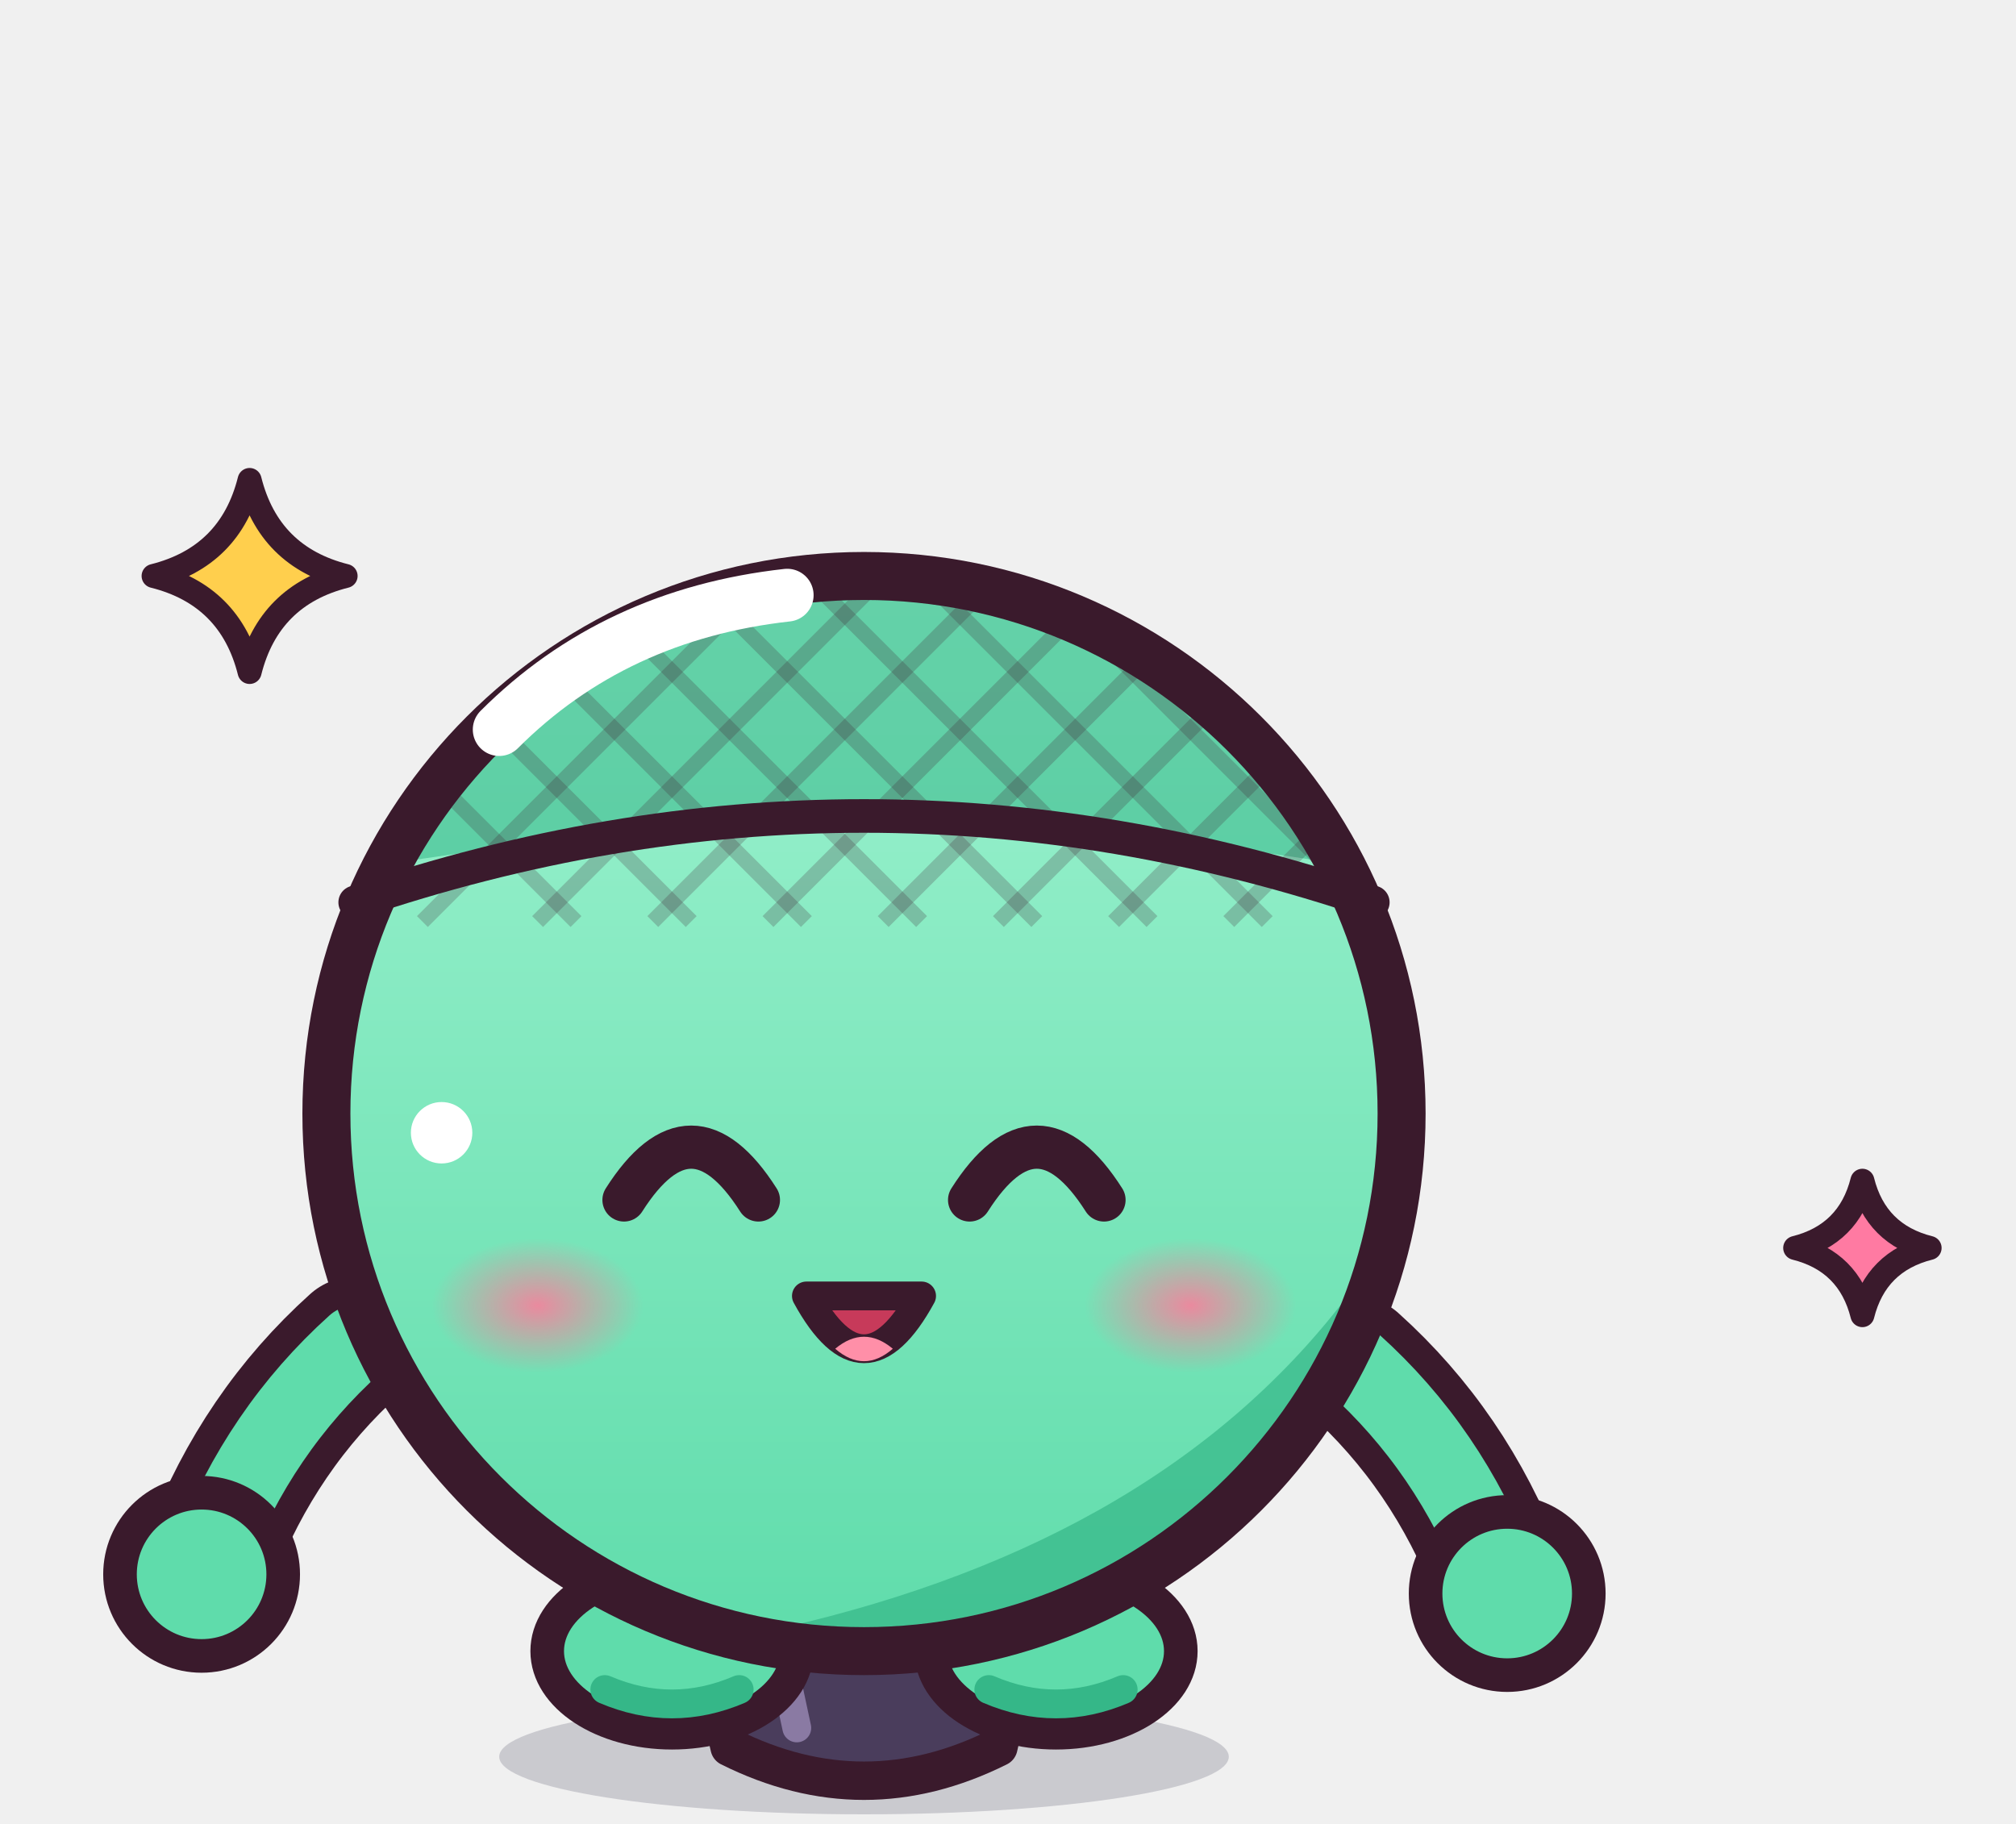
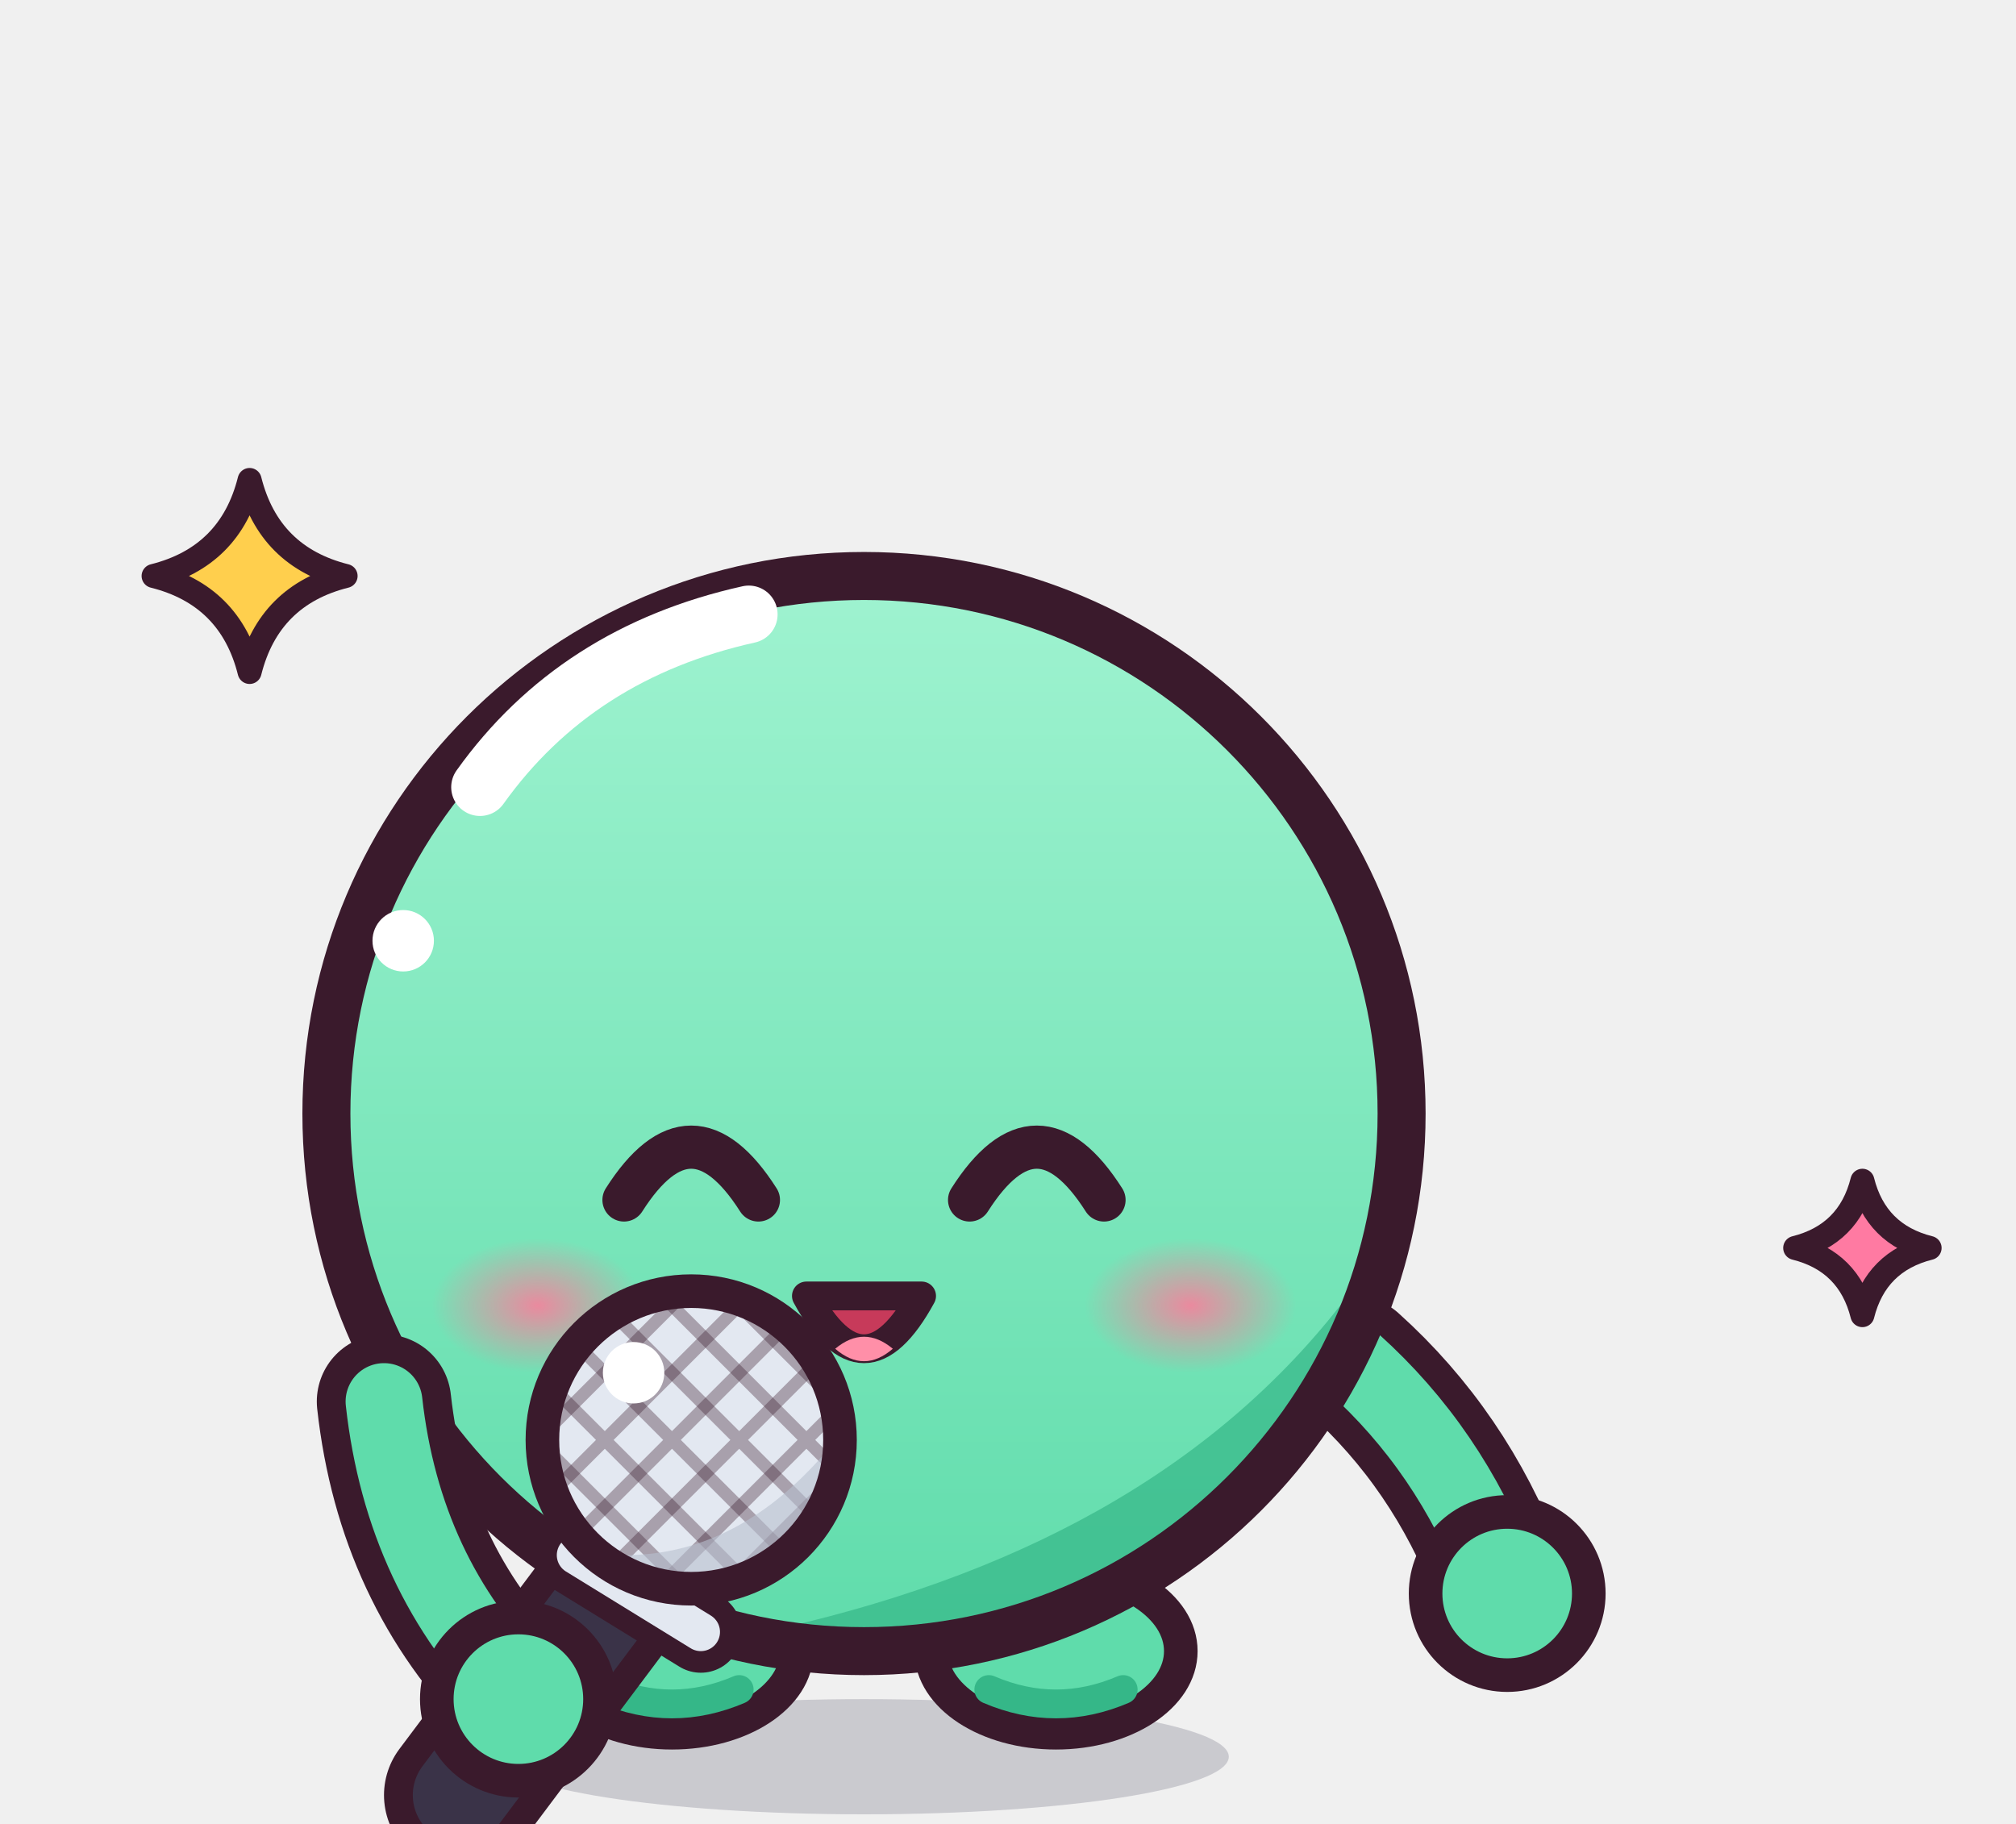
<svg xmlns="http://www.w3.org/2000/svg" viewBox="10 30 210 190">
  <defs>
    <linearGradient id="gb" x1="0" y1="0" x2="0" y2="1">
      <stop offset="0" stop-color="#9ff3d0" />
      <stop offset="1" stop-color="#5fdcab" />
    </linearGradient>
    <linearGradient id="ge" x1="0" y1="0" x2="0" y2="1">
      <stop offset=".35" stop-color="#3a1a2c" />
      <stop offset="1" stop-color="#e0569a" />
    </linearGradient>
    <radialGradient id="gc">
      <stop offset="0" stop-color="#ff7a9a" stop-opacity=".85" />
      <stop offset="1" stop-color="#ff7a9a" stop-opacity="0" />
    </radialGradient>
    <clipPath id="c">
      <circle cx="100" cy="146" r="56" />
    </clipPath>
  </defs>
  <ellipse cx="100" cy="213" rx="38" ry="6" fill="#1e1b3a" opacity=".18" />
-   <path d="M80 186 L86 212 Q100 219 114 212 L120 186 Z" fill="#4a3d5c" stroke="#3a1a2c" stroke-width="4" stroke-linejoin="round" />
-   <path d="M90 196 l3 14" stroke="#8a7aa3" stroke-width="3" stroke-linecap="round" />
-   <ellipse cx="100" cy="190" rx="26" ry="7" fill="#e9eef7" stroke="#3a1a2c" stroke-width="3.5" />
  <ellipse cx="80" cy="202" rx="13" ry="8.5" fill="#5fdcab" stroke="#3a1a2c" stroke-width="3.5" />
  <path d="M73 206 q7 3 14 0" stroke="#35b788" stroke-width="3" stroke-linecap="round" fill="none" />
  <ellipse cx="120" cy="202" rx="13" ry="8.5" fill="#5fdcab" stroke="#3a1a2c" stroke-width="3.5" />
  <path d="M113 206 q7 3 14 0" stroke="#35b788" stroke-width="3" stroke-linecap="round" fill="none" />
-   <path d="M47 170 q-10 9 -15 22" stroke="#3a1a2c" stroke-width="14" stroke-linecap="round" fill="none" />
-   <path d="M47 170 q-10 9 -15 22" stroke="#5fdcab" stroke-width="8" stroke-linecap="round" fill="none" />
-   <circle cx="31" cy="194" r="8.5" fill="#5fdcab" stroke="#3a1a2c" stroke-width="3.5" />
  <path d="M151 172 q10 9 15 22" stroke="#3a1a2c" stroke-width="14" stroke-linecap="round" fill="none" />
  <path d="M151 172 q10 9 15 22" stroke="#5fdcab" stroke-width="8" stroke-linecap="round" fill="none" />
  <circle cx="167" cy="196" r="8.5" fill="#5fdcab" stroke="#3a1a2c" stroke-width="3.5" />
  <circle cx="100" cy="146" r="56" fill="url(#gb)" />
  <g clip-path="url(#c)">
-     <path d="M30 80 H170 V124 Q100 108 30 124 Z" fill="#35b788" opacity=".55" />
-     <path d="M30 86 l40 40" stroke="#3a1a2c" stroke-width="1.6" opacity=".22" />
-     <path d="M70 86 l-40 40" stroke="#3a1a2c" stroke-width="1.6" opacity=".22" />
-     <path d="M42 86 l40 40" stroke="#3a1a2c" stroke-width="1.6" opacity=".22" />
-     <path d="M82 86 l-40 40" stroke="#3a1a2c" stroke-width="1.6" opacity=".22" />
-     <path d="M54 86 l40 40" stroke="#3a1a2c" stroke-width="1.6" opacity=".22" />
-     <path d="M94 86 l-40 40" stroke="#3a1a2c" stroke-width="1.6" opacity=".22" />
-     <path d="M66 86 l40 40" stroke="#3a1a2c" stroke-width="1.6" opacity=".22" />
-     <path d="M106 86 l-40 40" stroke="#3a1a2c" stroke-width="1.6" opacity=".22" />
-     <path d="M78 86 l40 40" stroke="#3a1a2c" stroke-width="1.6" opacity=".22" />
-     <path d="M118 86 l-40 40" stroke="#3a1a2c" stroke-width="1.6" opacity=".22" />
-     <path d="M90 86 l40 40" stroke="#3a1a2c" stroke-width="1.6" opacity=".22" />
-     <path d="M130 86 l-40 40" stroke="#3a1a2c" stroke-width="1.6" opacity=".22" />
-     <path d="M102 86 l40 40" stroke="#3a1a2c" stroke-width="1.6" opacity=".22" />
-     <path d="M142 86 l-40 40" stroke="#3a1a2c" stroke-width="1.6" opacity=".22" />
-     <path d="M114 86 l40 40" stroke="#3a1a2c" stroke-width="1.6" opacity=".22" />
-     <path d="M154 86 l-40 40" stroke="#3a1a2c" stroke-width="1.6" opacity=".22" />
-     <path d="M126 86 l40 40" stroke="#3a1a2c" stroke-width="1.6" opacity=".22" />
-     <path d="M166 86 l-40 40" stroke="#3a1a2c" stroke-width="1.6" opacity=".22" />
-     <path d="M138 86 l40 40" stroke="#3a1a2c" stroke-width="1.6" opacity=".22" />
-     <path d="M178 86 l-40 40" stroke="#3a1a2c" stroke-width="1.6" opacity=".22" />
-     <path d="M150 86 l40 40" stroke="#3a1a2c" stroke-width="1.6" opacity=".22" />
-     <path d="M190 86 l-40 40" stroke="#3a1a2c" stroke-width="1.6" opacity=".22" />
-     <path d="M162 86 l40 40" stroke="#3a1a2c" stroke-width="1.6" opacity=".22" />
-     <path d="M202 86 l-40 40" stroke="#3a1a2c" stroke-width="1.6" opacity=".22" />
-     <path d="M174 86 l40 40" stroke="#3a1a2c" stroke-width="1.6" opacity=".22" />
-     <path d="M214 86 l-40 40" stroke="#3a1a2c" stroke-width="1.6" opacity=".22" />
    <path d="M168 120 C 160 176 120 200 60 204 L 180 220 Z" fill="#35b788" opacity=".7" />
  </g>
  <circle cx="100" cy="146" r="56" fill="none" stroke="#3a1a2c" stroke-width="5" stroke-linejoin="round" />
-   <path d="M47 124 Q100 106 153 124" stroke="#3a1a2c" stroke-width="3.5" fill="none" stroke-linecap="round" />
-   <path d="M62 106 q12 -12 30 -14" stroke="#fff" stroke-width="5.5" stroke-linecap="round" fill="none" />
-   <circle cx="56" cy="148" r="3.2" fill="#fff" />
+   <path d="M60 112 q10 -14 28 -18" stroke="#fff" stroke-width="6" stroke-linecap="round" fill="none" />
+   <circle cx="52" cy="128" r="3.2" fill="#fff" />
  <ellipse cx="66" cy="166" rx="11" ry="7" fill="url(#gc)" />
  <ellipse cx="134" cy="166" rx="11" ry="7" fill="url(#gc)" />
  <path d="M75 155 q7 -11 14 0" stroke="#3a1a2c" stroke-width="4.5" stroke-linecap="round" fill="none" />
  <path d="M111 155 q7 -11 14 0" stroke="#3a1a2c" stroke-width="4.5" stroke-linecap="round" fill="none" />
  <path d="M94 165 q6 11 12 0 z" fill="#c73a5a" stroke="#3a1a2c" stroke-width="3" stroke-linejoin="round" />
  <path d="M97 170.5 q3 -2.5 6 0 q-3 2.6 -6 0z" fill="#ff8fa8" />
+   <path d="M76 193 L58 217" stroke="#3a1a2c" stroke-width="16" stroke-linecap="round" />
+   <path d="M76 193 L58 217" stroke="#3a3348" stroke-width="10" stroke-linecap="round" />
+   <path d="M62 204 l6 4" stroke="#6d6280" stroke-width="2.5" stroke-linecap="round" />
+   <path d="M70 192 l13 8" stroke="#3a1a2c" stroke-width="8.5" stroke-linecap="round" />
+   <path d="M70 192 l13 8" stroke="#e3e8f1" stroke-width="4" stroke-linecap="round" />
+   <clipPath id="cm">
+     <circle cx="82" cy="180" r="15.5" />
+   </clipPath>
+   <circle cx="82" cy="180" r="15.5" fill="#e3e8f1" />
+   <g clip-path="url(#cm)">
+     <path d="M50 164 l32 32 M82 164 l-32 32" stroke="#3a1a2c" stroke-width="1.3" opacity=".35" />
+     <path d="M57 164 l32 32 M89 164 l-32 32" stroke="#3a1a2c" stroke-width="1.3" opacity=".35" />
+     <path d="M64 164 l32 32 M96 164 l-32 32" stroke="#3a1a2c" stroke-width="1.3" opacity=".35" />
+     <path d="M71 164 l32 32 M103 164 l-32 32" stroke="#3a1a2c" stroke-width="1.3" opacity=".35" />
+     <path d="M78 164 l32 32 M110 164 l-32 32" stroke="#3a1a2c" stroke-width="1.3" opacity=".35" />
+     <path d="M85 164 l32 32 M117 164 l-32 32" stroke="#3a1a2c" stroke-width="1.3" opacity=".35" />
+     <path d="M92 164 l32 32 M124 164 l-32 32" stroke="#3a1a2c" stroke-width="1.3" opacity=".35" />
+     <path d="M99 164 l32 32 M131 164 l-32 32" stroke="#3a1a2c" stroke-width="1.3" opacity=".35" />
+     <path d="M106 164 l32 32 M138 164 l-32 32" stroke="#3a1a2c" stroke-width="1.3" opacity=".35" />
+     <path d="M60 188 Q84 200 100 176 V204 H60Z" fill="#b8c0cf" opacity=".6" />
+   </g>
+   <circle cx="82" cy="180" r="15.5" fill="none" stroke="#3a1a2c" stroke-width="3.5" />
+   <circle cx="76" cy="173" r="3.2" fill="#fff" />
+   <path d="M50 176 q2 18 14 30" stroke="#3a1a2c" stroke-width="14" stroke-linecap="round" fill="none" />
+   <path d="M50 176 q2 18 14 30" stroke="#5fdcab" stroke-width="8" stroke-linecap="round" fill="none" />
+   <circle cx="64" cy="207" r="8.5" fill="#5fdcab" stroke="#3a1a2c" stroke-width="3.5" />
  <path d="M36 80 Q38.0 88.0 46 90 Q38.0 92.0 36 100 Q34.0 92.0 26 90 Q34.0 88.0 36 80z" fill="#ffcf4d" stroke="#3a1a2c" stroke-width="2.5" stroke-linejoin="round" />
  <path d="M204 153 Q205.4 158.6 211 160 Q205.4 161.4 204 167 Q202.6 161.4 197 160 Q202.6 158.6 204 153z" fill="#ff7aa2" stroke="#3a1a2c" stroke-width="2.5" stroke-linejoin="round" />
</svg>
